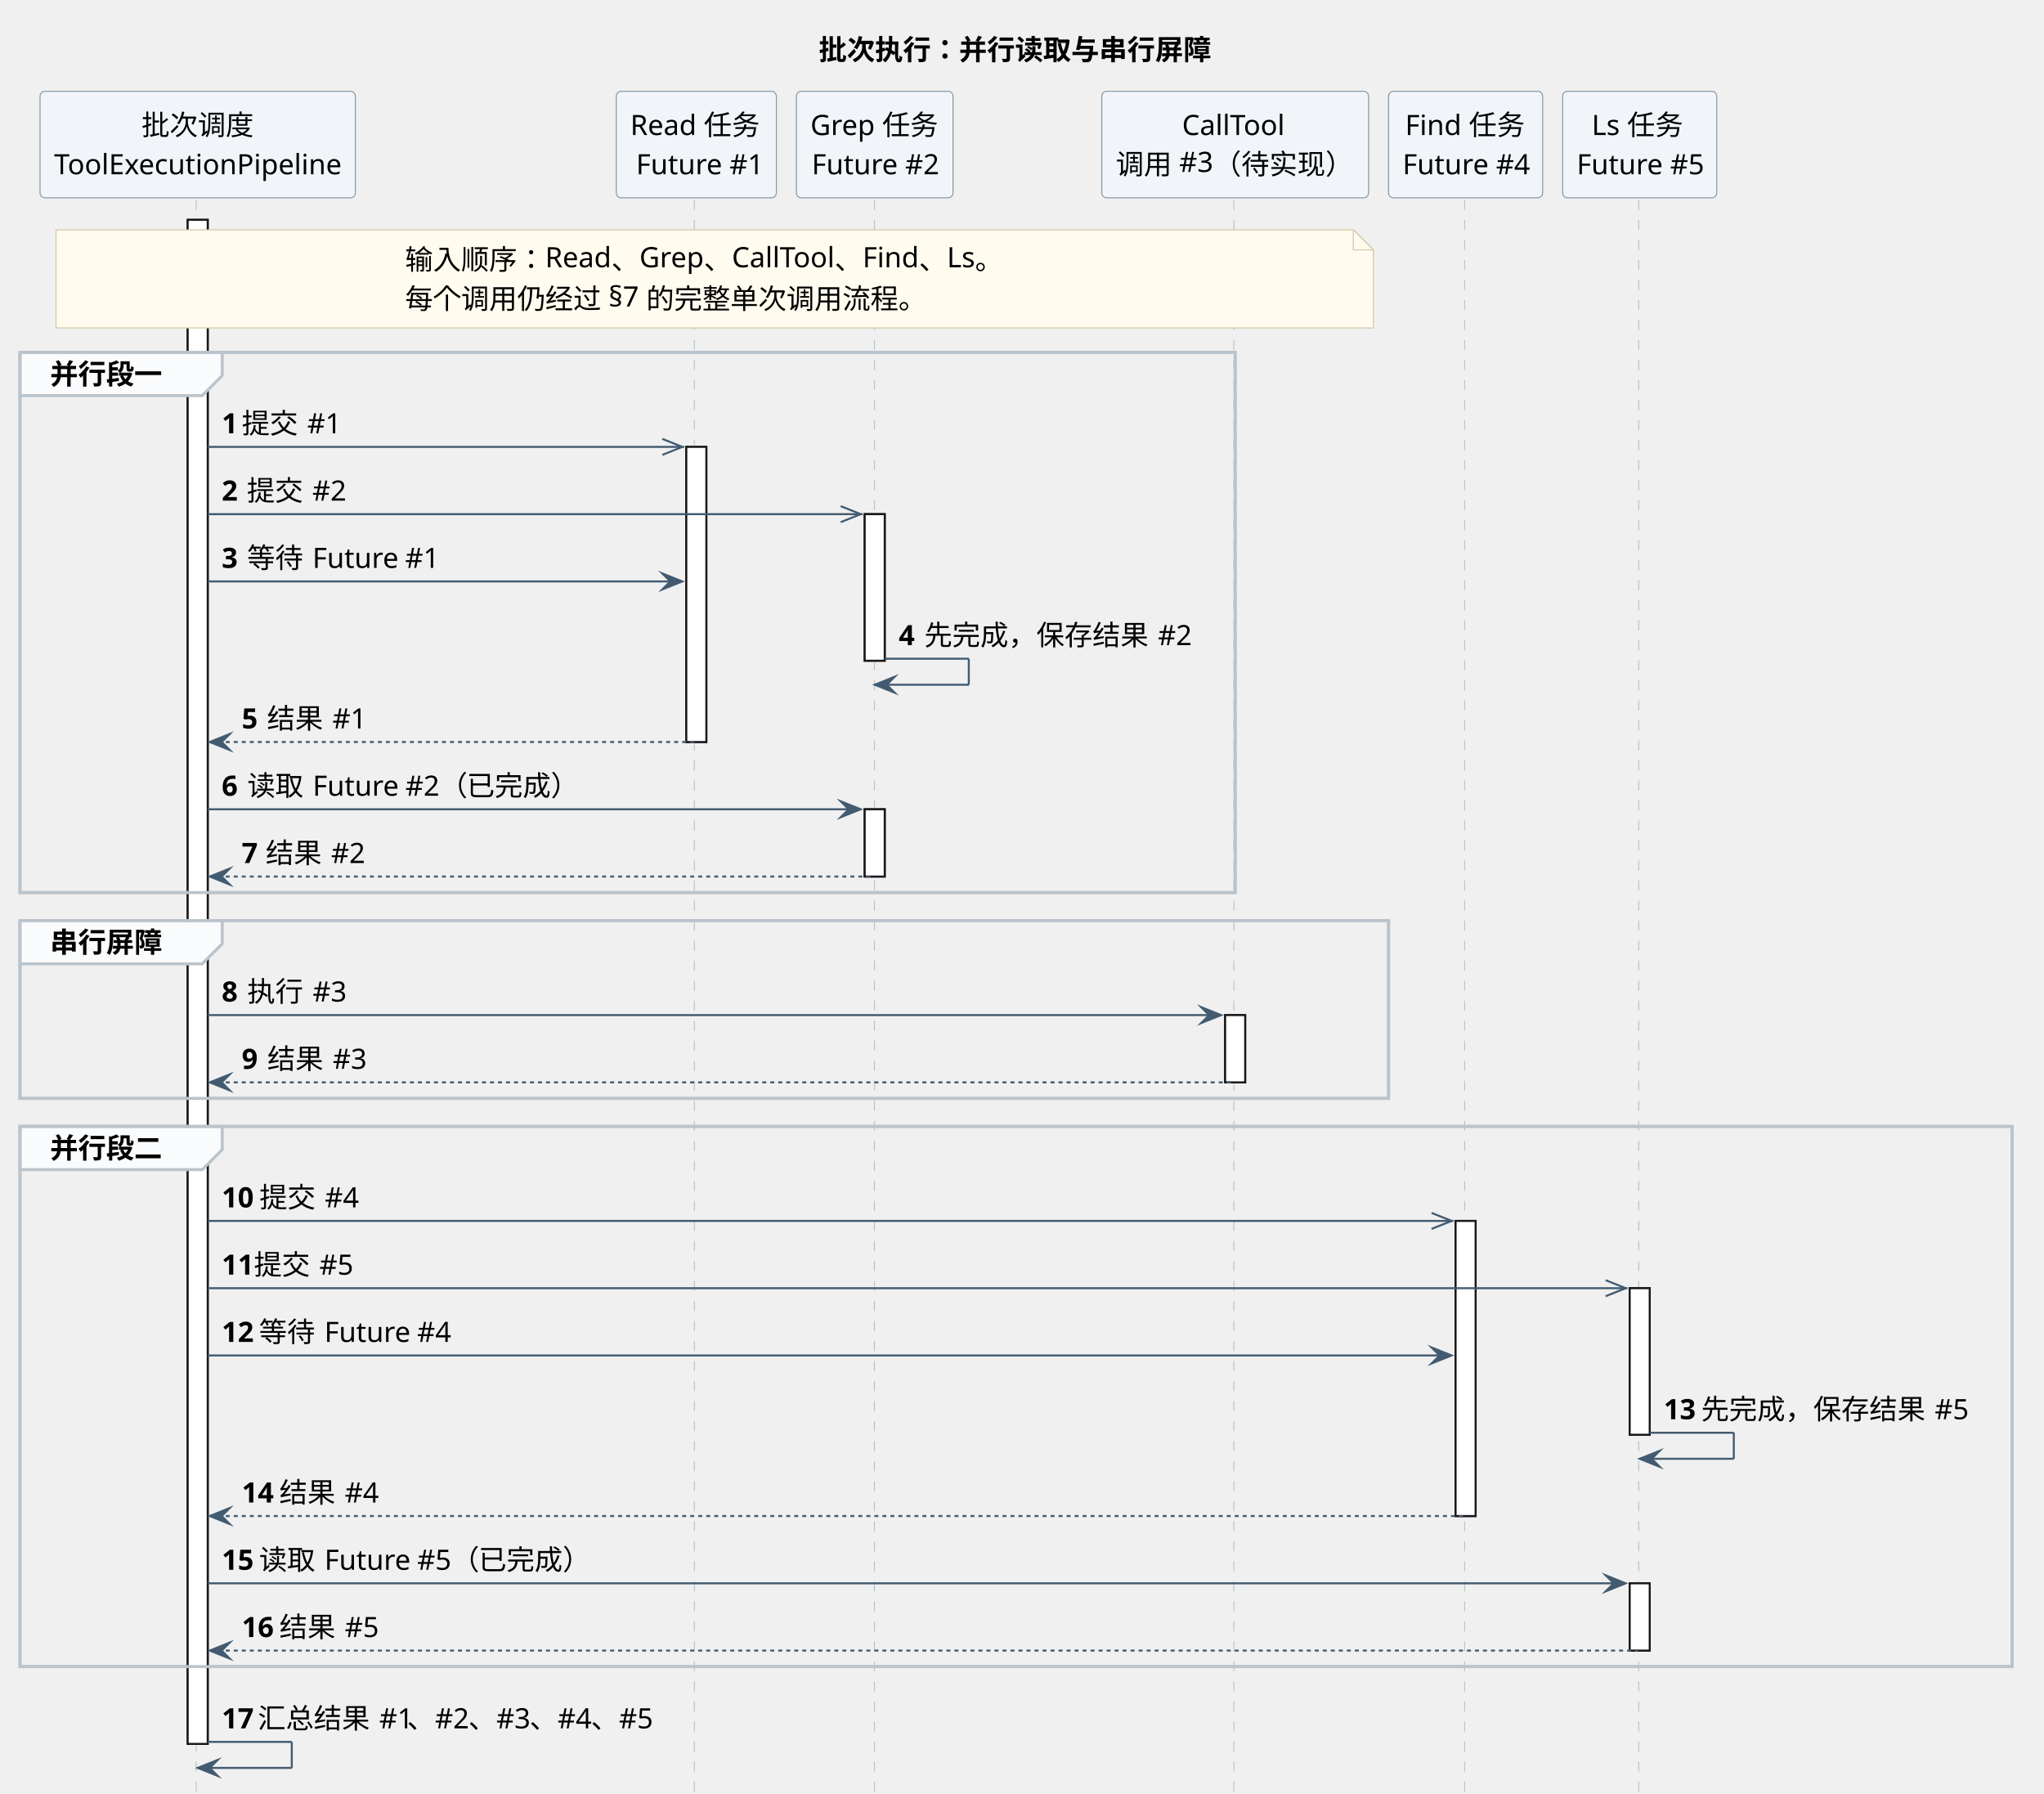
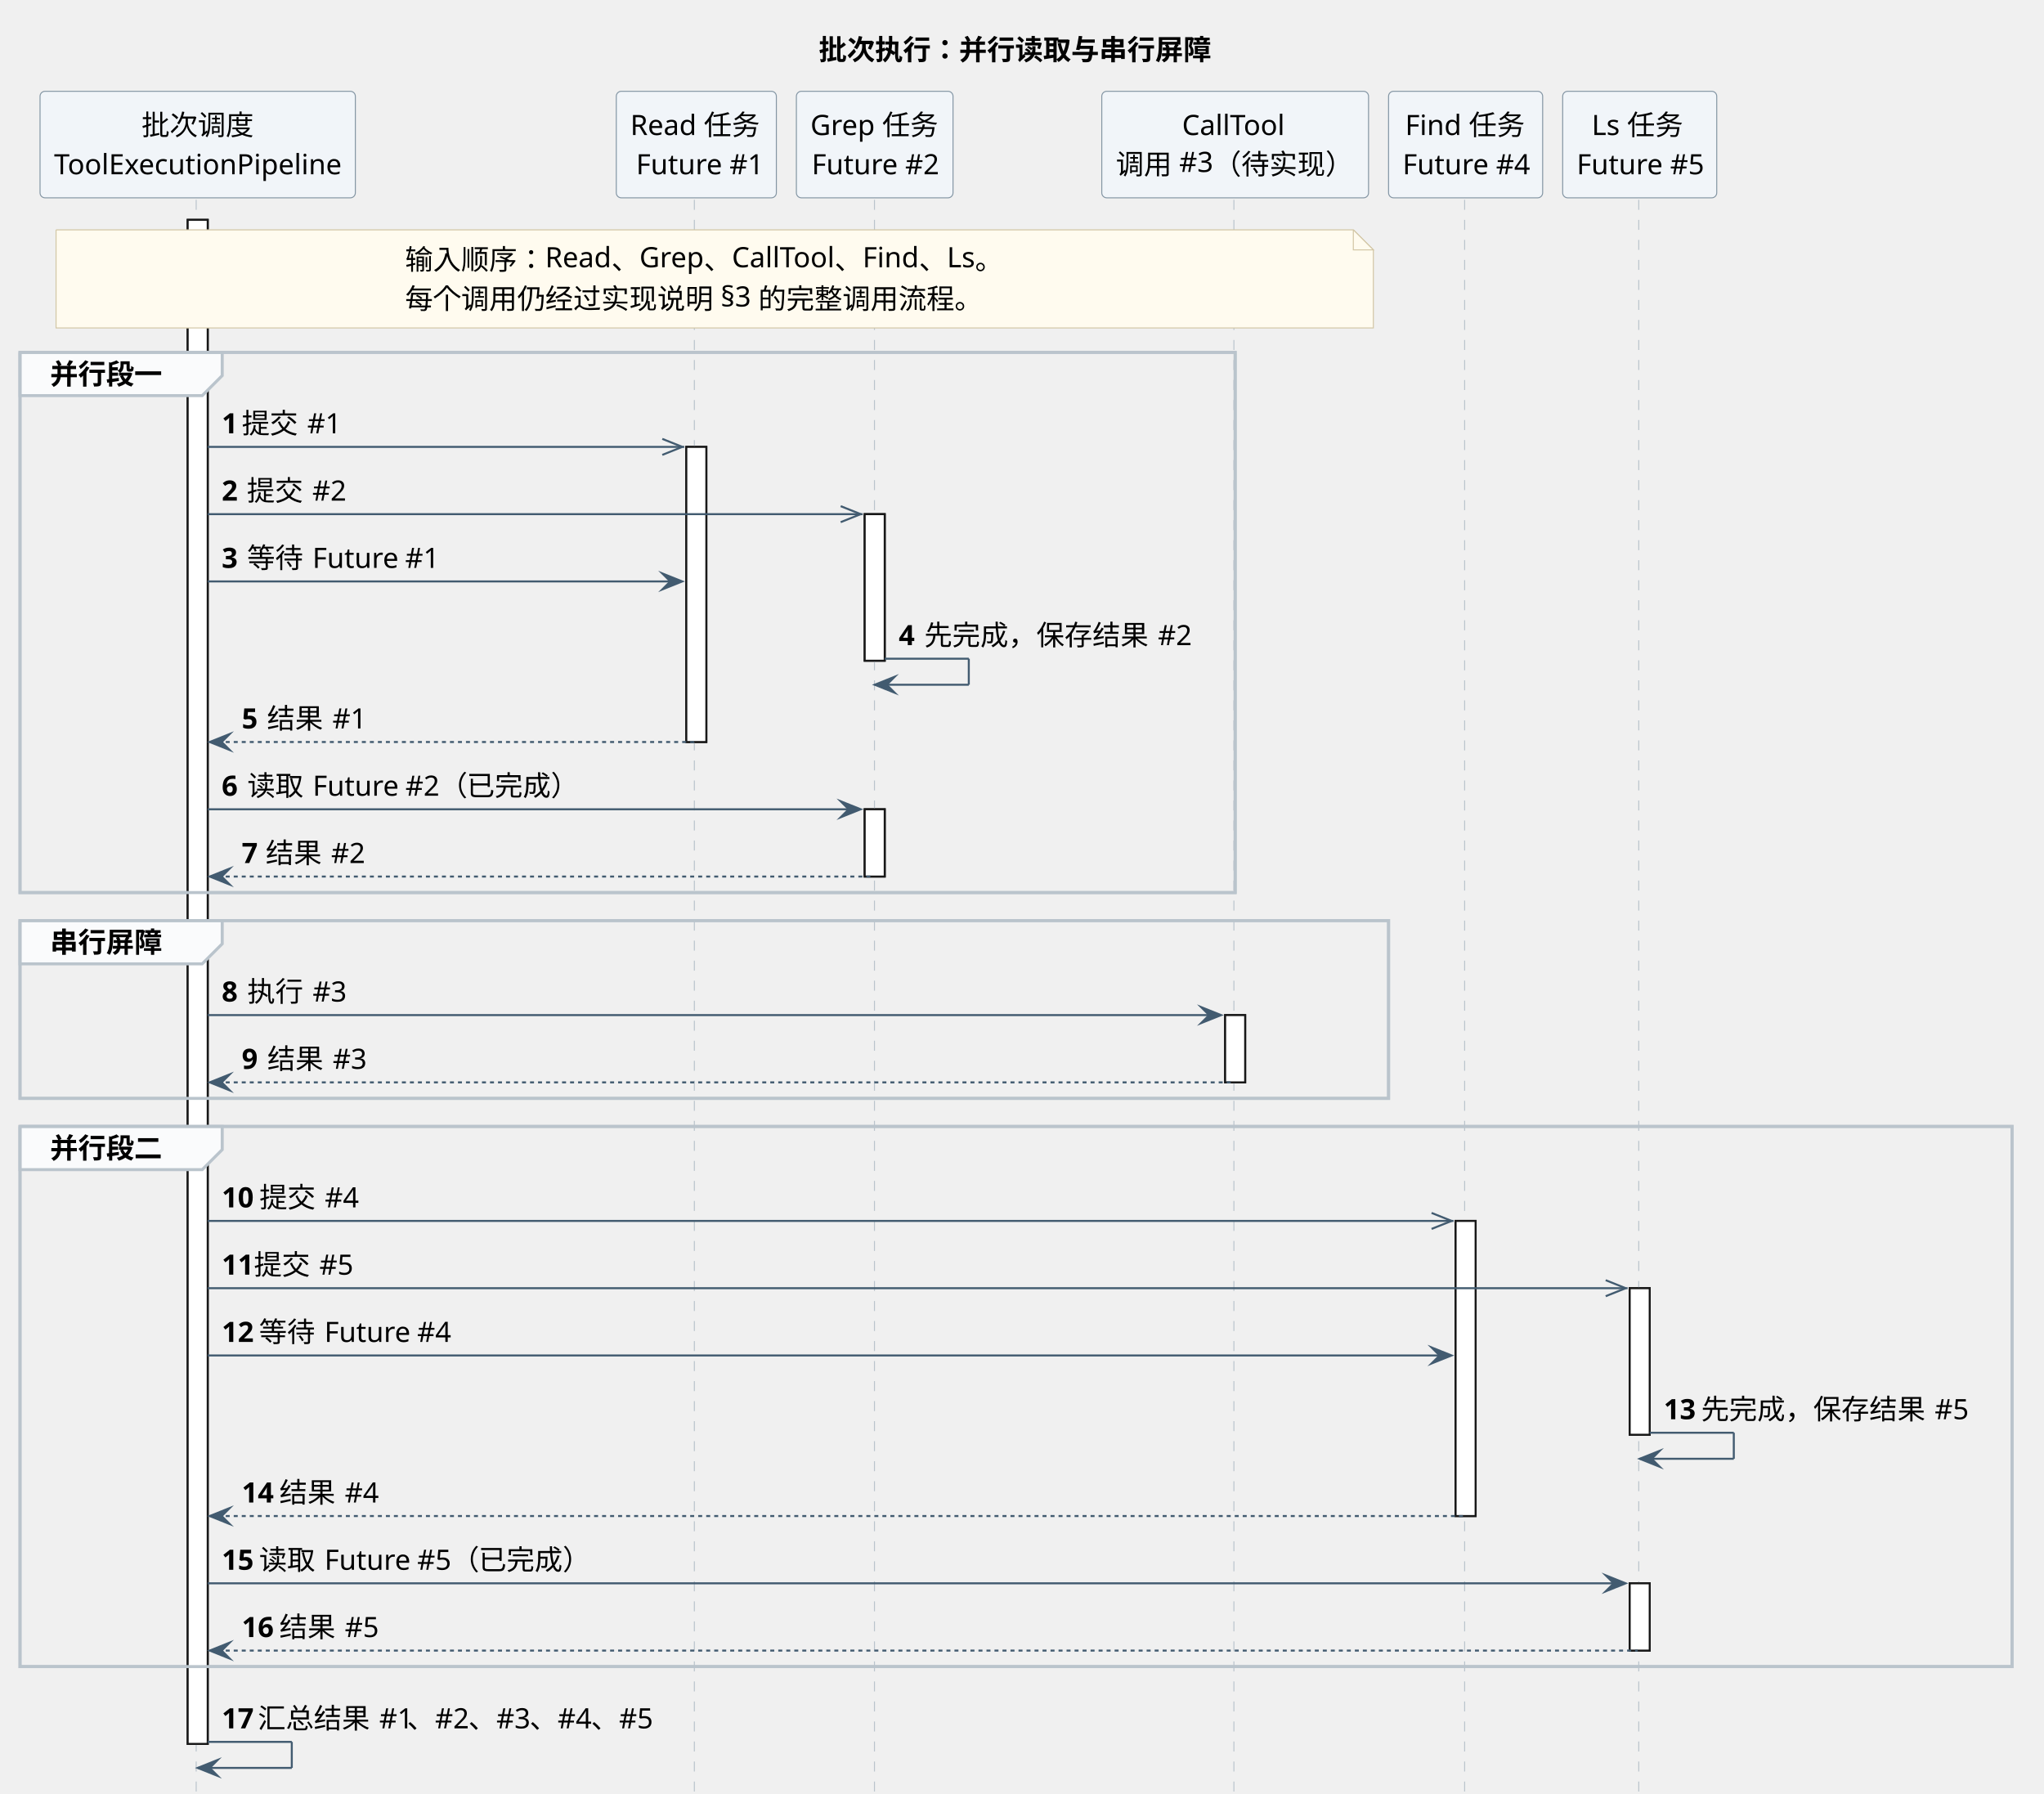
<svg xmlns="http://www.w3.org/2000/svg" contentStyleType="text/css" data-diagram-type="SEQUENCE" height="896px" preserveAspectRatio="none" style="width:1021px;height:896px;background:#FFFFFF;" version="1.1" viewBox="0 0 1021 896" width="1021px" zoomAndPan="magnify">
  <defs />
  <g>
-     <g class="title" data-source-line="624">
+     <g class="title" data-source-line="685">
      <text fill="#000000" font-family="'PingFang SC'" font-size="14" font-weight="700" lengthAdjust="spacing" textLength="196" x="409.022" y="29.84">批次执行：并行读取与串行屏障</text>
    </g>
    <g>
      <rect fill="#FFFFFF" height="761.2" style="stroke:#181818;stroke-width:1;" width="10" x="93.751" y="109.8" />
    </g>
    <g>
      <rect fill="#FFFFFF" height="147.4" style="stroke:#181818;stroke-width:1;" width="10" x="342.822" y="223.2" />
    </g>
    <g>
      <rect fill="#FFFFFF" height="73.2" style="stroke:#181818;stroke-width:1;" width="10" x="431.924" y="256.8" />
    </g>
    <g>
      <rect fill="#FFFFFF" height="33.6" style="stroke:#181818;stroke-width:1;" width="10" x="431.924" y="404.2" />
    </g>
    <g>
      <rect fill="#FFFFFF" height="33.6" style="stroke:#181818;stroke-width:1;" width="10" x="611.973" y="507" />
    </g>
    <g>
      <rect fill="#FFFFFF" height="147.4" style="stroke:#181818;stroke-width:1;" width="10" x="727.087" y="609.8" />
    </g>
    <g>
      <rect fill="#FFFFFF" height="73.2" style="stroke:#181818;stroke-width:1;" width="10" x="814.051" y="643.4" />
    </g>
    <g>
      <rect fill="#FFFFFF" height="33.6" style="stroke:#181818;stroke-width:1;" width="10" x="814.051" y="790.8" />
    </g>
    <rect fill="none" height="269.8" style="stroke:#BAC4CC;stroke-width:1.5;" width="606.973" x="10" y="176" />
    <rect fill="none" height="88.8" style="stroke:#BAC4CC;stroke-width:1.5;" width="683.599" x="10" y="459.8" />
    <rect fill="none" height="269.8" style="stroke:#BAC4CC;stroke-width:1.5;" width="995.043" x="10" y="562.6" />
-     <g class="participant-lifeline" data-entity-uid="part1" data-qualified-name="Pipeline" data-source-line="626" id="part1-lifeline">
+     <g class="participant-lifeline" data-entity-uid="part1" data-qualified-name="Pipeline" data-source-line="687" id="part1-lifeline">
      <g>
        <rect fill="#000000" fill-opacity="0" height="796.2" width="8" x="94.751" y="99.8" />
        <line style="stroke:#BAC4CC;stroke-width:0.5;stroke-dasharray:5,5;" x1="98" x2="98" y1="99.8" y2="896" />
      </g>
    </g>
-     <g class="participant-lifeline" data-entity-uid="part2" data-qualified-name="Read" data-source-line="627" id="part2-lifeline">
+     <g class="participant-lifeline" data-entity-uid="part2" data-qualified-name="Read" data-source-line="688" id="part2-lifeline">
      <g>
        <rect fill="#000000" fill-opacity="0" height="796.2" width="8" x="343.822" y="99.8" />
        <line style="stroke:#BAC4CC;stroke-width:0.5;stroke-dasharray:5,5;" x1="346.841" x2="346.841" y1="99.8" y2="896" />
      </g>
    </g>
-     <g class="participant-lifeline" data-entity-uid="part3" data-qualified-name="Grep" data-source-line="628" id="part3-lifeline">
+     <g class="participant-lifeline" data-entity-uid="part3" data-qualified-name="Grep" data-source-line="689" id="part3-lifeline">
      <g>
        <rect fill="#000000" fill-opacity="0" height="796.2" width="8" x="432.924" y="99.8" />
        <line style="stroke:#BAC4CC;stroke-width:0.5;stroke-dasharray:5,5;" x1="436.804" x2="436.804" y1="99.8" y2="896" />
      </g>
    </g>
-     <g class="participant-lifeline" data-entity-uid="part4" data-qualified-name="Call" data-source-line="629" id="part4-lifeline">
+     <g class="participant-lifeline" data-entity-uid="part4" data-qualified-name="Call" data-source-line="690" id="part4-lifeline">
      <g>
        <rect fill="#000000" fill-opacity="0" height="796.2" width="8" x="612.973" y="99.8" />
        <line style="stroke:#BAC4CC;stroke-width:0.5;stroke-dasharray:5,5;" x1="616.347" x2="616.347" y1="99.8" y2="896" />
      </g>
    </g>
-     <g class="participant-lifeline" data-entity-uid="part5" data-qualified-name="Find" data-source-line="630" id="part5-lifeline">
+     <g class="participant-lifeline" data-entity-uid="part5" data-qualified-name="Find" data-source-line="691" id="part5-lifeline">
      <g>
        <rect fill="#000000" fill-opacity="0" height="796.2" width="8" x="728.087" y="99.8" />
        <line style="stroke:#BAC4CC;stroke-width:0.5;stroke-dasharray:5,5;" x1="731.599" x2="731.599" y1="99.8" y2="896" />
      </g>
    </g>
-     <g class="participant-lifeline" data-entity-uid="part6" data-qualified-name="Ls" data-source-line="631" id="part6-lifeline">
+     <g class="participant-lifeline" data-entity-uid="part6" data-qualified-name="Ls" data-source-line="692" id="part6-lifeline">
      <g>
        <rect fill="#000000" fill-opacity="0" height="796.2" width="8" x="815.051" y="99.8" />
        <line style="stroke:#BAC4CC;stroke-width:0.5;stroke-dasharray:5,5;" x1="818.576" x2="818.576" y1="99.8" y2="896" />
      </g>
    </g>
-     <g class="participant participant-head" data-entity-uid="part1" data-qualified-name="Pipeline" data-source-line="626" id="part1-head">
+     <g class="participant participant-head" data-entity-uid="part1" data-qualified-name="Pipeline" data-source-line="687" id="part1-head">
      <rect fill="#F1F5F9" height="53.2" rx="2.5" ry="2.5" style="stroke:#8496A4;stroke-width:0.5;" width="157.503" x="20" y="45.6" />
      <text fill="#000000" font-family="'PingFang SC'" font-size="14" lengthAdjust="spacing" textLength="56" x="70.751" y="67.44">批次调度</text>
      <text fill="#000000" font-family="'PingFang SC'" font-size="14" lengthAdjust="spacing" textLength="143.503" x="27" y="87.04">ToolExecutionPipeline</text>
    </g>
-     <g class="participant participant-head" data-entity-uid="part2" data-qualified-name="Read" data-source-line="627" id="part2-head">
+     <g class="participant participant-head" data-entity-uid="part2" data-qualified-name="Read" data-source-line="688" id="part2-head">
      <rect fill="#F1F5F9" height="53.2" rx="2.5" ry="2.5" style="stroke:#8496A4;stroke-width:0.5;" width="79.962" x="307.841" y="45.6" />
      <text fill="#000000" font-family="'PingFang SC'" font-size="14" lengthAdjust="spacing" textLength="65.962" x="314.841" y="67.44">Read 任务</text>
      <text fill="#000000" font-family="'PingFang SC'" font-size="14" lengthAdjust="spacing" textLength="60.179" x="317.733" y="87.04">Future #1</text>
    </g>
-     <g class="participant participant-head" data-entity-uid="part3" data-qualified-name="Grep" data-source-line="628" id="part3-head">
+     <g class="participant participant-head" data-entity-uid="part3" data-qualified-name="Grep" data-source-line="689" id="part3-head">
      <rect fill="#F1F5F9" height="53.2" rx="2.5" ry="2.5" style="stroke:#8496A4;stroke-width:0.5;" width="78.24" x="397.804" y="45.6" />
      <text fill="#000000" font-family="'PingFang SC'" font-size="14" lengthAdjust="spacing" textLength="64.24" x="404.804" y="67.44">Grep 任务</text>
      <text fill="#000000" font-family="'PingFang SC'" font-size="14" lengthAdjust="spacing" textLength="62.938" x="405.455" y="87.04">Future #2</text>
    </g>
-     <g class="participant participant-head" data-entity-uid="part4" data-qualified-name="Call" data-source-line="629" id="part4-head">
+     <g class="participant participant-head" data-entity-uid="part4" data-qualified-name="Call" data-source-line="690" id="part4-head">
      <rect fill="#F1F5F9" height="53.2" rx="2.5" ry="2.5" style="stroke:#8496A4;stroke-width:0.5;" width="133.252" x="550.347" y="45.6" />
      <text fill="#000000" font-family="'PingFang SC'" font-size="14" lengthAdjust="spacing" textLength="53.049" x="590.449" y="67.44">CallTool</text>
      <text fill="#000000" font-family="'PingFang SC'" font-size="14" lengthAdjust="spacing" textLength="119.252" x="557.347" y="87.04">调用 #3（待实现）</text>
    </g>
-     <g class="participant participant-head" data-entity-uid="part5" data-qualified-name="Find" data-source-line="630" id="part5-head">
+     <g class="participant participant-head" data-entity-uid="part5" data-qualified-name="Find" data-source-line="691" id="part5-head">
      <rect fill="#F1F5F9" height="53.2" rx="2.5" ry="2.5" style="stroke:#8496A4;stroke-width:0.5;" width="76.976" x="693.599" y="45.6" />
      <text fill="#000000" font-family="'PingFang SC'" font-size="14" lengthAdjust="spacing" textLength="60.396" x="701.889" y="67.44">Find 任务</text>
      <text fill="#000000" font-family="'PingFang SC'" font-size="14" lengthAdjust="spacing" textLength="62.976" x="700.599" y="87.04">Future #4</text>
    </g>
-     <g class="participant participant-head" data-entity-uid="part6" data-qualified-name="Ls" data-source-line="631" id="part6-head">
+     <g class="participant participant-head" data-entity-uid="part6" data-qualified-name="Ls" data-source-line="692" id="part6-head">
      <rect fill="#F1F5F9" height="53.2" rx="2.5" ry="2.5" style="stroke:#8496A4;stroke-width:0.5;" width="76.951" x="780.576" y="45.6" />
      <text fill="#000000" font-family="'PingFang SC'" font-size="14" lengthAdjust="spacing" textLength="47.977" x="795.063" y="67.44">Ls 任务</text>
      <text fill="#000000" font-family="'PingFang SC'" font-size="14" lengthAdjust="spacing" textLength="62.951" x="787.576" y="87.04">Future #5</text>
    </g>
    <g>
      <rect fill="#FFFFFF" height="761.2" style="stroke:#181818;stroke-width:1;" width="10" x="93.751" y="109.8" />
    </g>
    <g>
      <rect fill="#FFFFFF" height="147.4" style="stroke:#181818;stroke-width:1;" width="10" x="342.822" y="223.2" />
    </g>
    <g>
      <rect fill="#FFFFFF" height="73.2" style="stroke:#181818;stroke-width:1;" width="10" x="431.924" y="256.8" />
    </g>
    <g>
      <rect fill="#FFFFFF" height="33.6" style="stroke:#181818;stroke-width:1;" width="10" x="431.924" y="404.2" />
    </g>
    <g>
      <rect fill="#FFFFFF" height="33.6" style="stroke:#181818;stroke-width:1;" width="10" x="611.973" y="507" />
    </g>
    <g>
      <rect fill="#FFFFFF" height="147.4" style="stroke:#181818;stroke-width:1;" width="10" x="727.087" y="609.8" />
    </g>
    <g>
      <rect fill="#FFFFFF" height="73.2" style="stroke:#181818;stroke-width:1;" width="10" x="814.051" y="643.4" />
    </g>
    <g>
      <rect fill="#FFFFFF" height="33.6" style="stroke:#181818;stroke-width:1;" width="10" x="814.051" y="790.8" />
    </g>
    <path d="M28,114.8 L28,163.8 L686,163.8 L686,124.8 L676,114.8 L28,114.8" fill="#FFFBEF" style="stroke:#D2C6A5;stroke-width:0.5;" />
    <path d="M676,114.8 L676,124.8 L686,124.8 L676,114.8" fill="#FFFBEF" style="stroke:#D2C6A5;stroke-width:0.5;" />
    <text fill="#000000" font-family="'PingFang SC'" font-size="14" lengthAdjust="spacing" textLength="300.976" x="202.311" y="134.64">输入顺序：Read、Grep、CallTool、Find、Ls。</text>
-     <text fill="#000000" font-family="'PingFang SC'" font-size="14" lengthAdjust="spacing" textLength="262.786" x="202.311" y="154.24">每个调用仍经过 §7 的完整单次调用流程。</text>
+     <text fill="#000000" font-family="'PingFang SC'" font-size="14" lengthAdjust="spacing" textLength="291.363" x="202.311" y="154.24">每个调用仍经过实现说明 §3 的完整调用流程。</text>
    <path d="M10,176 L111,176 L111,187.6 L101,197.6 L10,197.6 L10,176" fill="#FAFBFC" style="stroke:#BAC4CC;stroke-width:1.5;" />
    <rect fill="none" height="269.8" style="stroke:#BAC4CC;stroke-width:1.5;" width="606.973" x="10" y="176" />
    <text fill="#000000" font-family="'PingFang SC'" font-size="14" font-weight="700" lengthAdjust="spacing" textLength="56" x="25" y="191.84">并行段一</text>
-     <g class="message" data-entity-1="part1" data-entity-2="part2" data-source-line="639" id="msg1">
+     <g class="message" data-entity-1="part1" data-entity-2="part2" data-source-line="700" id="msg1">
      <line style="stroke:#425B70;stroke-width:1;" x1="340.822" x2="330.822" y1="223.2" y2="219.2" />
      <line style="stroke:#425B70;stroke-width:1;" x1="340.822" x2="330.822" y1="223.2" y2="227.2" />
      <line style="stroke:#425B70;stroke-width:1;" x1="103.751" x2="341.822" y1="223.2" y2="223.2" />
      <text fill="#000000" font-family="'PingFang SC'" font-size="14" font-weight="700" lengthAdjust="spacing" textLength="6.037" x="110.751" y="216.44">1</text>
      <text fill="#000000" font-family="'PingFang SC'" font-size="14" lengthAdjust="spacing" textLength="14" x="120.788" y="216.44">提</text>
      <text fill="#000000" font-family="'PingFang SC'" font-size="14" lengthAdjust="spacing" textLength="14" x="134.788" y="216.44">交</text>
      <text fill="#000000" font-family="'PingFang SC'" font-size="14" lengthAdjust="spacing" textLength="4.662" x="148.788" y="216.44"> </text>
      <text fill="#000000" font-family="'PingFang SC'" font-size="14" lengthAdjust="spacing" textLength="13.873" x="153.45" y="216.44">#1</text>
    </g>
-     <g class="message" data-entity-1="part1" data-entity-2="part3" data-source-line="640" id="msg2">
+     <g class="message" data-entity-1="part1" data-entity-2="part3" data-source-line="701" id="msg2">
      <line style="stroke:#425B70;stroke-width:1;" x1="429.924" x2="419.924" y1="256.8" y2="252.8" />
      <line style="stroke:#425B70;stroke-width:1;" x1="429.924" x2="419.924" y1="256.8" y2="260.8" />
      <line style="stroke:#425B70;stroke-width:1;" x1="103.751" x2="430.924" y1="256.8" y2="256.8" />
      <text fill="#000000" font-family="'PingFang SC'" font-size="14" font-weight="700" lengthAdjust="spacing" textLength="8.576" x="110.751" y="250.04">2</text>
      <text fill="#000000" font-family="'PingFang SC'" font-size="14" lengthAdjust="spacing" textLength="14" x="123.328" y="250.04">提</text>
      <text fill="#000000" font-family="'PingFang SC'" font-size="14" lengthAdjust="spacing" textLength="14" x="137.328" y="250.04">交</text>
      <text fill="#000000" font-family="'PingFang SC'" font-size="14" lengthAdjust="spacing" textLength="4.662" x="151.328" y="250.04"> </text>
      <text fill="#000000" font-family="'PingFang SC'" font-size="14" lengthAdjust="spacing" textLength="16.632" x="155.99" y="250.04">#2</text>
    </g>
-     <g class="message" data-entity-1="part1" data-entity-2="part2" data-source-line="641" id="msg3">
+     <g class="message" data-entity-1="part1" data-entity-2="part2" data-source-line="702" id="msg3">
      <polygon fill="#425B70" points="330.822,286.4,340.822,290.4,330.822,294.4,334.822,290.4" style="stroke:#425B70;stroke-width:1;stroke-linejoin:miter;stroke-miterlimit:10;" />
      <line style="stroke:#425B70;stroke-width:1;" x1="103.751" x2="336.822" y1="290.4" y2="290.4" />
      <text fill="#000000" font-family="'PingFang SC'" font-size="14" font-weight="700" lengthAdjust="spacing" textLength="8.649" x="110.751" y="283.64">3</text>
      <text fill="#000000" font-family="'PingFang SC'" font-size="14" lengthAdjust="spacing" textLength="14" x="123.401" y="283.64">等</text>
      <text fill="#000000" font-family="'PingFang SC'" font-size="14" lengthAdjust="spacing" textLength="14" x="137.401" y="283.64">待</text>
      <text fill="#000000" font-family="'PingFang SC'" font-size="14" lengthAdjust="spacing" textLength="4.662" x="151.401" y="283.64"> </text>
      <text fill="#000000" font-family="'PingFang SC'" font-size="14" lengthAdjust="spacing" textLength="41.644" x="156.063" y="283.64">Future</text>
      <text fill="#000000" font-family="'PingFang SC'" font-size="14" lengthAdjust="spacing" textLength="4.662" x="197.707" y="283.64"> </text>
      <text fill="#000000" font-family="'PingFang SC'" font-size="14" lengthAdjust="spacing" textLength="13.873" x="202.369" y="283.64">#1</text>
    </g>
-     <g class="message" data-entity-1="part3" data-entity-2="part3" data-source-line="642" id="msg4">
+     <g class="message" data-entity-1="part3" data-entity-2="part3" data-source-line="703" id="msg4">
      <line style="stroke:#425B70;stroke-width:1;" x1="441.924" x2="483.924" y1="329" y2="329" />
      <line style="stroke:#425B70;stroke-width:1;" x1="483.924" x2="483.924" y1="329" y2="342" />
      <line style="stroke:#425B70;stroke-width:1;" x1="436.924" x2="483.924" y1="342" y2="342" />
      <polygon fill="#425B70" points="446.924,338,436.924,342,446.924,346,442.924,342" style="stroke:#425B70;stroke-width:1;stroke-linejoin:miter;stroke-miterlimit:10;" />
      <text fill="#000000" font-family="'PingFang SC'" font-size="14" font-weight="700" lengthAdjust="spacing" textLength="8.755" x="448.924" y="322.24">4</text>
      <text fill="#000000" font-family="'PingFang SC'" font-size="14" lengthAdjust="spacing" textLength="14" x="461.679" y="322.24">先</text>
      <text fill="#000000" font-family="'PingFang SC'" font-size="14" lengthAdjust="spacing" textLength="14" x="475.679" y="322.24">完</text>
      <text fill="#000000" font-family="'PingFang SC'" font-size="14" lengthAdjust="spacing" textLength="14" x="489.679" y="322.24">成</text>
      <text fill="#000000" font-family="'PingFang SC'" font-size="14" lengthAdjust="spacing" textLength="14" x="503.679" y="322.24">，</text>
      <text fill="#000000" font-family="'PingFang SC'" font-size="14" lengthAdjust="spacing" textLength="14" x="517.679" y="322.24">保</text>
      <text fill="#000000" font-family="'PingFang SC'" font-size="14" lengthAdjust="spacing" textLength="14" x="531.679" y="322.24">存</text>
      <text fill="#000000" font-family="'PingFang SC'" font-size="14" lengthAdjust="spacing" textLength="14" x="545.679" y="322.24">结</text>
      <text fill="#000000" font-family="'PingFang SC'" font-size="14" lengthAdjust="spacing" textLength="14" x="559.679" y="322.24">果</text>
      <text fill="#000000" font-family="'PingFang SC'" font-size="14" lengthAdjust="spacing" textLength="4.662" x="573.679" y="322.24"> </text>
      <text fill="#000000" font-family="'PingFang SC'" font-size="14" lengthAdjust="spacing" textLength="16.632" x="578.341" y="322.24">#2</text>
    </g>
-     <g class="message" data-entity-1="part2" data-entity-2="part1" data-source-line="644" id="msg5">
+     <g class="message" data-entity-1="part2" data-entity-2="part1" data-source-line="705" id="msg5">
      <polygon fill="#425B70" points="114.751,366.6,104.751,370.6,114.751,374.6,110.751,370.6" style="stroke:#425B70;stroke-width:1;stroke-linejoin:miter;stroke-miterlimit:10;" />
      <line style="stroke:#425B70;stroke-width:1;stroke-dasharray:2,2;" x1="108.751" x2="346.822" y1="370.6" y2="370.6" />
      <text fill="#000000" font-family="'PingFang SC'" font-size="14" font-weight="700" lengthAdjust="spacing" textLength="8.624" x="120.751" y="363.84">5</text>
      <text fill="#000000" font-family="'PingFang SC'" font-size="14" lengthAdjust="spacing" textLength="14" x="133.375" y="363.84">结</text>
      <text fill="#000000" font-family="'PingFang SC'" font-size="14" lengthAdjust="spacing" textLength="14" x="147.375" y="363.84">果</text>
      <text fill="#000000" font-family="'PingFang SC'" font-size="14" lengthAdjust="spacing" textLength="4.662" x="161.375" y="363.84"> </text>
      <text fill="#000000" font-family="'PingFang SC'" font-size="14" lengthAdjust="spacing" textLength="13.873" x="166.037" y="363.84">#1</text>
    </g>
-     <g class="message" data-entity-1="part1" data-entity-2="part3" data-source-line="645" id="msg6">
+     <g class="message" data-entity-1="part1" data-entity-2="part3" data-source-line="706" id="msg6">
      <polygon fill="#425B70" points="419.924,400.2,429.924,404.2,419.924,408.2,423.924,404.2" style="stroke:#425B70;stroke-width:1;stroke-linejoin:miter;stroke-miterlimit:10;" />
      <line style="stroke:#425B70;stroke-width:1;" x1="103.751" x2="425.924" y1="404.2" y2="404.2" />
      <text fill="#000000" font-family="'PingFang SC'" font-size="14" font-weight="700" lengthAdjust="spacing" textLength="8.772" x="110.751" y="397.44">6</text>
      <text fill="#000000" font-family="'PingFang SC'" font-size="14" lengthAdjust="spacing" textLength="14" x="123.524" y="397.44">读</text>
      <text fill="#000000" font-family="'PingFang SC'" font-size="14" lengthAdjust="spacing" textLength="14" x="137.524" y="397.44">取</text>
      <text fill="#000000" font-family="'PingFang SC'" font-size="14" lengthAdjust="spacing" textLength="4.662" x="151.524" y="397.44"> </text>
      <text fill="#000000" font-family="'PingFang SC'" font-size="14" lengthAdjust="spacing" textLength="41.644" x="156.186" y="397.44">Future</text>
      <text fill="#000000" font-family="'PingFang SC'" font-size="14" lengthAdjust="spacing" textLength="4.662" x="197.83" y="397.44"> </text>
      <text fill="#000000" font-family="'PingFang SC'" font-size="14" lengthAdjust="spacing" textLength="30.632" x="202.492" y="397.44">#2（</text>
      <text fill="#000000" font-family="'PingFang SC'" font-size="14" lengthAdjust="spacing" textLength="14" x="233.124" y="397.44">已</text>
      <text fill="#000000" font-family="'PingFang SC'" font-size="14" lengthAdjust="spacing" textLength="14" x="247.124" y="397.44">完</text>
      <text fill="#000000" font-family="'PingFang SC'" font-size="14" lengthAdjust="spacing" textLength="14" x="261.124" y="397.44">成</text>
      <text fill="#000000" font-family="'PingFang SC'" font-size="14" lengthAdjust="spacing" textLength="14" x="275.124" y="397.44">）</text>
    </g>
-     <g class="message" data-entity-1="part3" data-entity-2="part1" data-source-line="646" id="msg7">
+     <g class="message" data-entity-1="part3" data-entity-2="part1" data-source-line="707" id="msg7">
      <polygon fill="#425B70" points="114.751,433.8,104.751,437.8,114.751,441.8,110.751,437.8" style="stroke:#425B70;stroke-width:1;stroke-linejoin:miter;stroke-miterlimit:10;" />
      <line style="stroke:#425B70;stroke-width:1;stroke-dasharray:2,2;" x1="108.751" x2="435.924" y1="437.8" y2="437.8" />
      <text fill="#000000" font-family="'PingFang SC'" font-size="14" font-weight="700" lengthAdjust="spacing" textLength="7.963" x="120.751" y="431.04">7</text>
      <text fill="#000000" font-family="'PingFang SC'" font-size="14" lengthAdjust="spacing" textLength="14" x="132.715" y="431.04">结</text>
      <text fill="#000000" font-family="'PingFang SC'" font-size="14" lengthAdjust="spacing" textLength="14" x="146.715" y="431.04">果</text>
      <text fill="#000000" font-family="'PingFang SC'" font-size="14" lengthAdjust="spacing" textLength="4.662" x="160.715" y="431.04"> </text>
      <text fill="#000000" font-family="'PingFang SC'" font-size="14" lengthAdjust="spacing" textLength="16.632" x="165.377" y="431.04">#2</text>
    </g>
    <path d="M10,459.8 L111,459.8 L111,471.4 L101,481.4 L10,481.4 L10,459.8" fill="#FAFBFC" style="stroke:#BAC4CC;stroke-width:1.5;" />
    <rect fill="none" height="88.8" style="stroke:#BAC4CC;stroke-width:1.5;" width="683.599" x="10" y="459.8" />
    <text fill="#000000" font-family="'PingFang SC'" font-size="14" font-weight="700" lengthAdjust="spacing" textLength="56" x="25" y="475.64">串行屏障</text>
-     <g class="message" data-entity-1="part1" data-entity-2="part4" data-source-line="649" id="msg8">
+     <g class="message" data-entity-1="part1" data-entity-2="part4" data-source-line="710" id="msg8">
      <polygon fill="#425B70" points="599.973,503,609.973,507,599.973,511,603.973,507" style="stroke:#425B70;stroke-width:1;stroke-linejoin:miter;stroke-miterlimit:10;" />
      <line style="stroke:#425B70;stroke-width:1;" x1="103.751" x2="605.973" y1="507" y2="507" />
      <text fill="#000000" font-family="'PingFang SC'" font-size="14" font-weight="700" lengthAdjust="spacing" textLength="8.736" x="110.751" y="500.24">8</text>
      <text fill="#000000" font-family="'PingFang SC'" font-size="14" lengthAdjust="spacing" textLength="14" x="123.487" y="500.24">执</text>
      <text fill="#000000" font-family="'PingFang SC'" font-size="14" lengthAdjust="spacing" textLength="14" x="137.487" y="500.24">行</text>
      <text fill="#000000" font-family="'PingFang SC'" font-size="14" lengthAdjust="spacing" textLength="4.662" x="151.487" y="500.24"> </text>
      <text fill="#000000" font-family="'PingFang SC'" font-size="14" lengthAdjust="spacing" textLength="16.59" x="156.149" y="500.24">#3</text>
    </g>
-     <g class="message" data-entity-1="part4" data-entity-2="part1" data-source-line="650" id="msg9">
+     <g class="message" data-entity-1="part4" data-entity-2="part1" data-source-line="711" id="msg9">
      <polygon fill="#425B70" points="114.751,536.6,104.751,540.6,114.751,544.6,110.751,540.6" style="stroke:#425B70;stroke-width:1;stroke-linejoin:miter;stroke-miterlimit:10;" />
      <line style="stroke:#425B70;stroke-width:1;stroke-dasharray:2,2;" x1="108.751" x2="615.973" y1="540.6" y2="540.6" />
      <text fill="#000000" font-family="'PingFang SC'" font-size="14" font-weight="700" lengthAdjust="spacing" textLength="8.772" x="120.751" y="533.84">9</text>
      <text fill="#000000" font-family="'PingFang SC'" font-size="14" lengthAdjust="spacing" textLength="14" x="133.524" y="533.84">结</text>
      <text fill="#000000" font-family="'PingFang SC'" font-size="14" lengthAdjust="spacing" textLength="14" x="147.524" y="533.84">果</text>
      <text fill="#000000" font-family="'PingFang SC'" font-size="14" lengthAdjust="spacing" textLength="4.662" x="161.524" y="533.84"> </text>
      <text fill="#000000" font-family="'PingFang SC'" font-size="14" lengthAdjust="spacing" textLength="16.59" x="166.186" y="533.84">#3</text>
    </g>
    <path d="M10,562.6 L111,562.6 L111,574.2 L101,584.2 L10,584.2 L10,562.6" fill="#FAFBFC" style="stroke:#BAC4CC;stroke-width:1.5;" />
    <rect fill="none" height="269.8" style="stroke:#BAC4CC;stroke-width:1.5;" width="995.043" x="10" y="562.6" />
    <text fill="#000000" font-family="'PingFang SC'" font-size="14" font-weight="700" lengthAdjust="spacing" textLength="56" x="25" y="578.44">并行段二</text>
-     <g class="message" data-entity-1="part1" data-entity-2="part5" data-source-line="653" id="msg10">
+     <g class="message" data-entity-1="part1" data-entity-2="part5" data-source-line="714" id="msg10">
      <line style="stroke:#425B70;stroke-width:1;" x1="725.087" x2="715.087" y1="609.8" y2="605.8" />
      <line style="stroke:#425B70;stroke-width:1;" x1="725.087" x2="715.087" y1="609.8" y2="613.8" />
      <line style="stroke:#425B70;stroke-width:1;" x1="103.751" x2="726.087" y1="609.8" y2="609.8" />
      <text fill="#000000" font-family="'PingFang SC'" font-size="14" font-weight="700" lengthAdjust="spacing" textLength="14.823" x="110.751" y="603.04">10</text>
      <text fill="#000000" font-family="'PingFang SC'" font-size="14" lengthAdjust="spacing" textLength="14" x="129.575" y="603.04">提</text>
      <text fill="#000000" font-family="'PingFang SC'" font-size="14" lengthAdjust="spacing" textLength="14" x="143.575" y="603.04">交</text>
      <text fill="#000000" font-family="'PingFang SC'" font-size="14" lengthAdjust="spacing" textLength="4.662" x="157.575" y="603.04"> </text>
      <text fill="#000000" font-family="'PingFang SC'" font-size="14" lengthAdjust="spacing" textLength="16.67" x="162.237" y="603.04">#4</text>
    </g>
-     <g class="message" data-entity-1="part1" data-entity-2="part6" data-source-line="654" id="msg11">
+     <g class="message" data-entity-1="part1" data-entity-2="part6" data-source-line="715" id="msg11">
      <line style="stroke:#425B70;stroke-width:1;" x1="812.051" x2="802.051" y1="643.4" y2="639.4" />
      <line style="stroke:#425B70;stroke-width:1;" x1="812.051" x2="802.051" y1="643.4" y2="647.4" />
      <line style="stroke:#425B70;stroke-width:1;" x1="103.751" x2="813.051" y1="643.4" y2="643.4" />
      <text fill="#000000" font-family="'PingFang SC'" font-size="14" font-weight="700" lengthAdjust="spacing" textLength="12.073" x="110.751" y="636.64">11</text>
      <text fill="#000000" font-family="'PingFang SC'" font-size="14" lengthAdjust="spacing" textLength="14" x="126.825" y="636.64">提</text>
      <text fill="#000000" font-family="'PingFang SC'" font-size="14" lengthAdjust="spacing" textLength="14" x="140.825" y="636.64">交</text>
      <text fill="#000000" font-family="'PingFang SC'" font-size="14" lengthAdjust="spacing" textLength="4.662" x="154.825" y="636.64"> </text>
      <text fill="#000000" font-family="'PingFang SC'" font-size="14" lengthAdjust="spacing" textLength="16.645" x="159.487" y="636.64">#5</text>
    </g>
-     <g class="message" data-entity-1="part1" data-entity-2="part5" data-source-line="655" id="msg12">
+     <g class="message" data-entity-1="part1" data-entity-2="part5" data-source-line="716" id="msg12">
      <polygon fill="#425B70" points="715.087,673,725.087,677,715.087,681,719.087,677" style="stroke:#425B70;stroke-width:1;stroke-linejoin:miter;stroke-miterlimit:10;" />
      <line style="stroke:#425B70;stroke-width:1;" x1="103.751" x2="721.087" y1="677" y2="677" />
      <text fill="#000000" font-family="'PingFang SC'" font-size="14" font-weight="700" lengthAdjust="spacing" textLength="14.613" x="110.751" y="670.24">12</text>
      <text fill="#000000" font-family="'PingFang SC'" font-size="14" lengthAdjust="spacing" textLength="14" x="129.364" y="670.24">等</text>
      <text fill="#000000" font-family="'PingFang SC'" font-size="14" lengthAdjust="spacing" textLength="14" x="143.364" y="670.24">待</text>
      <text fill="#000000" font-family="'PingFang SC'" font-size="14" lengthAdjust="spacing" textLength="4.662" x="157.364" y="670.24"> </text>
      <text fill="#000000" font-family="'PingFang SC'" font-size="14" lengthAdjust="spacing" textLength="41.644" x="162.026" y="670.24">Future</text>
      <text fill="#000000" font-family="'PingFang SC'" font-size="14" lengthAdjust="spacing" textLength="4.662" x="203.671" y="670.24"> </text>
      <text fill="#000000" font-family="'PingFang SC'" font-size="14" lengthAdjust="spacing" textLength="16.67" x="208.333" y="670.24">#4</text>
    </g>
-     <g class="message" data-entity-1="part6" data-entity-2="part6" data-source-line="656" id="msg13">
+     <g class="message" data-entity-1="part6" data-entity-2="part6" data-source-line="717" id="msg13">
      <line style="stroke:#425B70;stroke-width:1;" x1="824.051" x2="866.051" y1="715.6" y2="715.6" />
      <line style="stroke:#425B70;stroke-width:1;" x1="866.051" x2="866.051" y1="715.6" y2="728.6" />
      <line style="stroke:#425B70;stroke-width:1;" x1="819.051" x2="866.051" y1="728.6" y2="728.6" />
      <polygon fill="#425B70" points="829.051,724.6,819.051,728.6,829.051,732.6,825.051,728.6" style="stroke:#425B70;stroke-width:1;stroke-linejoin:miter;stroke-miterlimit:10;" />
      <text fill="#000000" font-family="'PingFang SC'" font-size="14" font-weight="700" lengthAdjust="spacing" textLength="14.686" x="831.051" y="708.84">13</text>
      <text fill="#000000" font-family="'PingFang SC'" font-size="14" lengthAdjust="spacing" textLength="14" x="849.737" y="708.84">先</text>
      <text fill="#000000" font-family="'PingFang SC'" font-size="14" lengthAdjust="spacing" textLength="14" x="863.737" y="708.84">完</text>
      <text fill="#000000" font-family="'PingFang SC'" font-size="14" lengthAdjust="spacing" textLength="14" x="877.737" y="708.84">成</text>
      <text fill="#000000" font-family="'PingFang SC'" font-size="14" lengthAdjust="spacing" textLength="14" x="891.737" y="708.84">，</text>
      <text fill="#000000" font-family="'PingFang SC'" font-size="14" lengthAdjust="spacing" textLength="14" x="905.737" y="708.84">保</text>
      <text fill="#000000" font-family="'PingFang SC'" font-size="14" lengthAdjust="spacing" textLength="14" x="919.737" y="708.84">存</text>
      <text fill="#000000" font-family="'PingFang SC'" font-size="14" lengthAdjust="spacing" textLength="14" x="933.737" y="708.84">结</text>
      <text fill="#000000" font-family="'PingFang SC'" font-size="14" lengthAdjust="spacing" textLength="14" x="947.737" y="708.84">果</text>
      <text fill="#000000" font-family="'PingFang SC'" font-size="14" lengthAdjust="spacing" textLength="4.662" x="961.737" y="708.84"> </text>
      <text fill="#000000" font-family="'PingFang SC'" font-size="14" lengthAdjust="spacing" textLength="16.645" x="966.399" y="708.84">#5</text>
    </g>
-     <g class="message" data-entity-1="part5" data-entity-2="part1" data-source-line="658" id="msg14">
+     <g class="message" data-entity-1="part5" data-entity-2="part1" data-source-line="719" id="msg14">
      <polygon fill="#425B70" points="114.751,753.2,104.751,757.2,114.751,761.2,110.751,757.2" style="stroke:#425B70;stroke-width:1;stroke-linejoin:miter;stroke-miterlimit:10;" />
      <line style="stroke:#425B70;stroke-width:1;stroke-dasharray:2,2;" x1="108.751" x2="731.087" y1="757.2" y2="757.2" />
      <text fill="#000000" font-family="'PingFang SC'" font-size="14" font-weight="700" lengthAdjust="spacing" textLength="14.792" x="120.751" y="750.44">14</text>
      <text fill="#000000" font-family="'PingFang SC'" font-size="14" lengthAdjust="spacing" textLength="14" x="139.544" y="750.44">结</text>
      <text fill="#000000" font-family="'PingFang SC'" font-size="14" lengthAdjust="spacing" textLength="14" x="153.544" y="750.44">果</text>
      <text fill="#000000" font-family="'PingFang SC'" font-size="14" lengthAdjust="spacing" textLength="4.662" x="167.544" y="750.44"> </text>
      <text fill="#000000" font-family="'PingFang SC'" font-size="14" lengthAdjust="spacing" textLength="16.67" x="172.206" y="750.44">#4</text>
    </g>
-     <g class="message" data-entity-1="part1" data-entity-2="part6" data-source-line="659" id="msg15">
+     <g class="message" data-entity-1="part1" data-entity-2="part6" data-source-line="720" id="msg15">
      <polygon fill="#425B70" points="802.051,786.8,812.051,790.8,802.051,794.8,806.051,790.8" style="stroke:#425B70;stroke-width:1;stroke-linejoin:miter;stroke-miterlimit:10;" />
      <line style="stroke:#425B70;stroke-width:1;" x1="103.751" x2="808.051" y1="790.8" y2="790.8" />
      <text fill="#000000" font-family="'PingFang SC'" font-size="14" font-weight="700" lengthAdjust="spacing" textLength="14.661" x="110.751" y="784.04">15</text>
      <text fill="#000000" font-family="'PingFang SC'" font-size="14" lengthAdjust="spacing" textLength="14" x="129.412" y="784.04">读</text>
      <text fill="#000000" font-family="'PingFang SC'" font-size="14" lengthAdjust="spacing" textLength="14" x="143.412" y="784.04">取</text>
      <text fill="#000000" font-family="'PingFang SC'" font-size="14" lengthAdjust="spacing" textLength="4.662" x="157.412" y="784.04"> </text>
      <text fill="#000000" font-family="'PingFang SC'" font-size="14" lengthAdjust="spacing" textLength="41.644" x="162.074" y="784.04">Future</text>
      <text fill="#000000" font-family="'PingFang SC'" font-size="14" lengthAdjust="spacing" textLength="4.662" x="203.719" y="784.04"> </text>
      <text fill="#000000" font-family="'PingFang SC'" font-size="14" lengthAdjust="spacing" textLength="30.645" x="208.381" y="784.04">#5（</text>
      <text fill="#000000" font-family="'PingFang SC'" font-size="14" lengthAdjust="spacing" textLength="14" x="239.025" y="784.04">已</text>
      <text fill="#000000" font-family="'PingFang SC'" font-size="14" lengthAdjust="spacing" textLength="14" x="253.025" y="784.04">完</text>
      <text fill="#000000" font-family="'PingFang SC'" font-size="14" lengthAdjust="spacing" textLength="14" x="267.025" y="784.04">成</text>
      <text fill="#000000" font-family="'PingFang SC'" font-size="14" lengthAdjust="spacing" textLength="14" x="281.025" y="784.04">）</text>
    </g>
-     <g class="message" data-entity-1="part6" data-entity-2="part1" data-source-line="660" id="msg16">
+     <g class="message" data-entity-1="part6" data-entity-2="part1" data-source-line="721" id="msg16">
      <polygon fill="#425B70" points="114.751,820.4,104.751,824.4,114.751,828.4,110.751,824.4" style="stroke:#425B70;stroke-width:1;stroke-linejoin:miter;stroke-miterlimit:10;" />
      <line style="stroke:#425B70;stroke-width:1;stroke-dasharray:2,2;" x1="108.751" x2="818.051" y1="824.4" y2="824.4" />
      <text fill="#000000" font-family="'PingFang SC'" font-size="14" font-weight="700" lengthAdjust="spacing" textLength="14.809" x="120.751" y="817.64">16</text>
      <text fill="#000000" font-family="'PingFang SC'" font-size="14" lengthAdjust="spacing" textLength="14" x="139.56" y="817.64">结</text>
      <text fill="#000000" font-family="'PingFang SC'" font-size="14" lengthAdjust="spacing" textLength="14" x="153.56" y="817.64">果</text>
      <text fill="#000000" font-family="'PingFang SC'" font-size="14" lengthAdjust="spacing" textLength="4.662" x="167.56" y="817.64"> </text>
      <text fill="#000000" font-family="'PingFang SC'" font-size="14" lengthAdjust="spacing" textLength="16.645" x="172.222" y="817.64">#5</text>
    </g>
-     <g class="message" data-entity-1="part1" data-entity-2="part1" data-source-line="662" id="msg17">
+     <g class="message" data-entity-1="part1" data-entity-2="part1" data-source-line="723" id="msg17">
      <line style="stroke:#425B70;stroke-width:1;" x1="103.751" x2="145.751" y1="870" y2="870" />
      <line style="stroke:#425B70;stroke-width:1;" x1="145.751" x2="145.751" y1="870" y2="883" />
      <line style="stroke:#425B70;stroke-width:1;" x1="98.751" x2="145.751" y1="883" y2="883" />
      <polygon fill="#425B70" points="108.751,879,98.751,883,108.751,887,104.751,883" style="stroke:#425B70;stroke-width:1;stroke-linejoin:miter;stroke-miterlimit:10;" />
      <text fill="#000000" font-family="'PingFang SC'" font-size="14" font-weight="700" lengthAdjust="spacing" textLength="14" x="110.751" y="863.24">17</text>
      <text fill="#000000" font-family="'PingFang SC'" font-size="14" lengthAdjust="spacing" textLength="14" x="128.751" y="863.24">汇</text>
      <text fill="#000000" font-family="'PingFang SC'" font-size="14" lengthAdjust="spacing" textLength="14" x="142.751" y="863.24">总</text>
      <text fill="#000000" font-family="'PingFang SC'" font-size="14" lengthAdjust="spacing" textLength="14" x="156.751" y="863.24">结</text>
      <text fill="#000000" font-family="'PingFang SC'" font-size="14" lengthAdjust="spacing" textLength="14" x="170.751" y="863.24">果</text>
      <text fill="#000000" font-family="'PingFang SC'" font-size="14" lengthAdjust="spacing" textLength="4.662" x="184.751" y="863.24"> </text>
      <text fill="#000000" font-family="'PingFang SC'" font-size="14" lengthAdjust="spacing" textLength="13.873" x="189.413" y="863.24">#1</text>
      <text fill="#000000" font-family="'PingFang SC'" font-size="14" lengthAdjust="spacing" textLength="14" x="203.286" y="863.24">、</text>
      <text fill="#000000" font-family="'PingFang SC'" font-size="14" lengthAdjust="spacing" textLength="16.632" x="217.286" y="863.24">#2</text>
      <text fill="#000000" font-family="'PingFang SC'" font-size="14" lengthAdjust="spacing" textLength="14" x="233.918" y="863.24">、</text>
      <text fill="#000000" font-family="'PingFang SC'" font-size="14" lengthAdjust="spacing" textLength="16.59" x="247.918" y="863.24">#3</text>
      <text fill="#000000" font-family="'PingFang SC'" font-size="14" lengthAdjust="spacing" textLength="14" x="264.508" y="863.24">、</text>
      <text fill="#000000" font-family="'PingFang SC'" font-size="14" lengthAdjust="spacing" textLength="16.67" x="278.508" y="863.24">#4</text>
      <text fill="#000000" font-family="'PingFang SC'" font-size="14" lengthAdjust="spacing" textLength="14" x="295.178" y="863.24">、</text>
      <text fill="#000000" font-family="'PingFang SC'" font-size="14" lengthAdjust="spacing" textLength="16.645" x="309.178" y="863.24">#5</text>
    </g>
  </g>
</svg>
